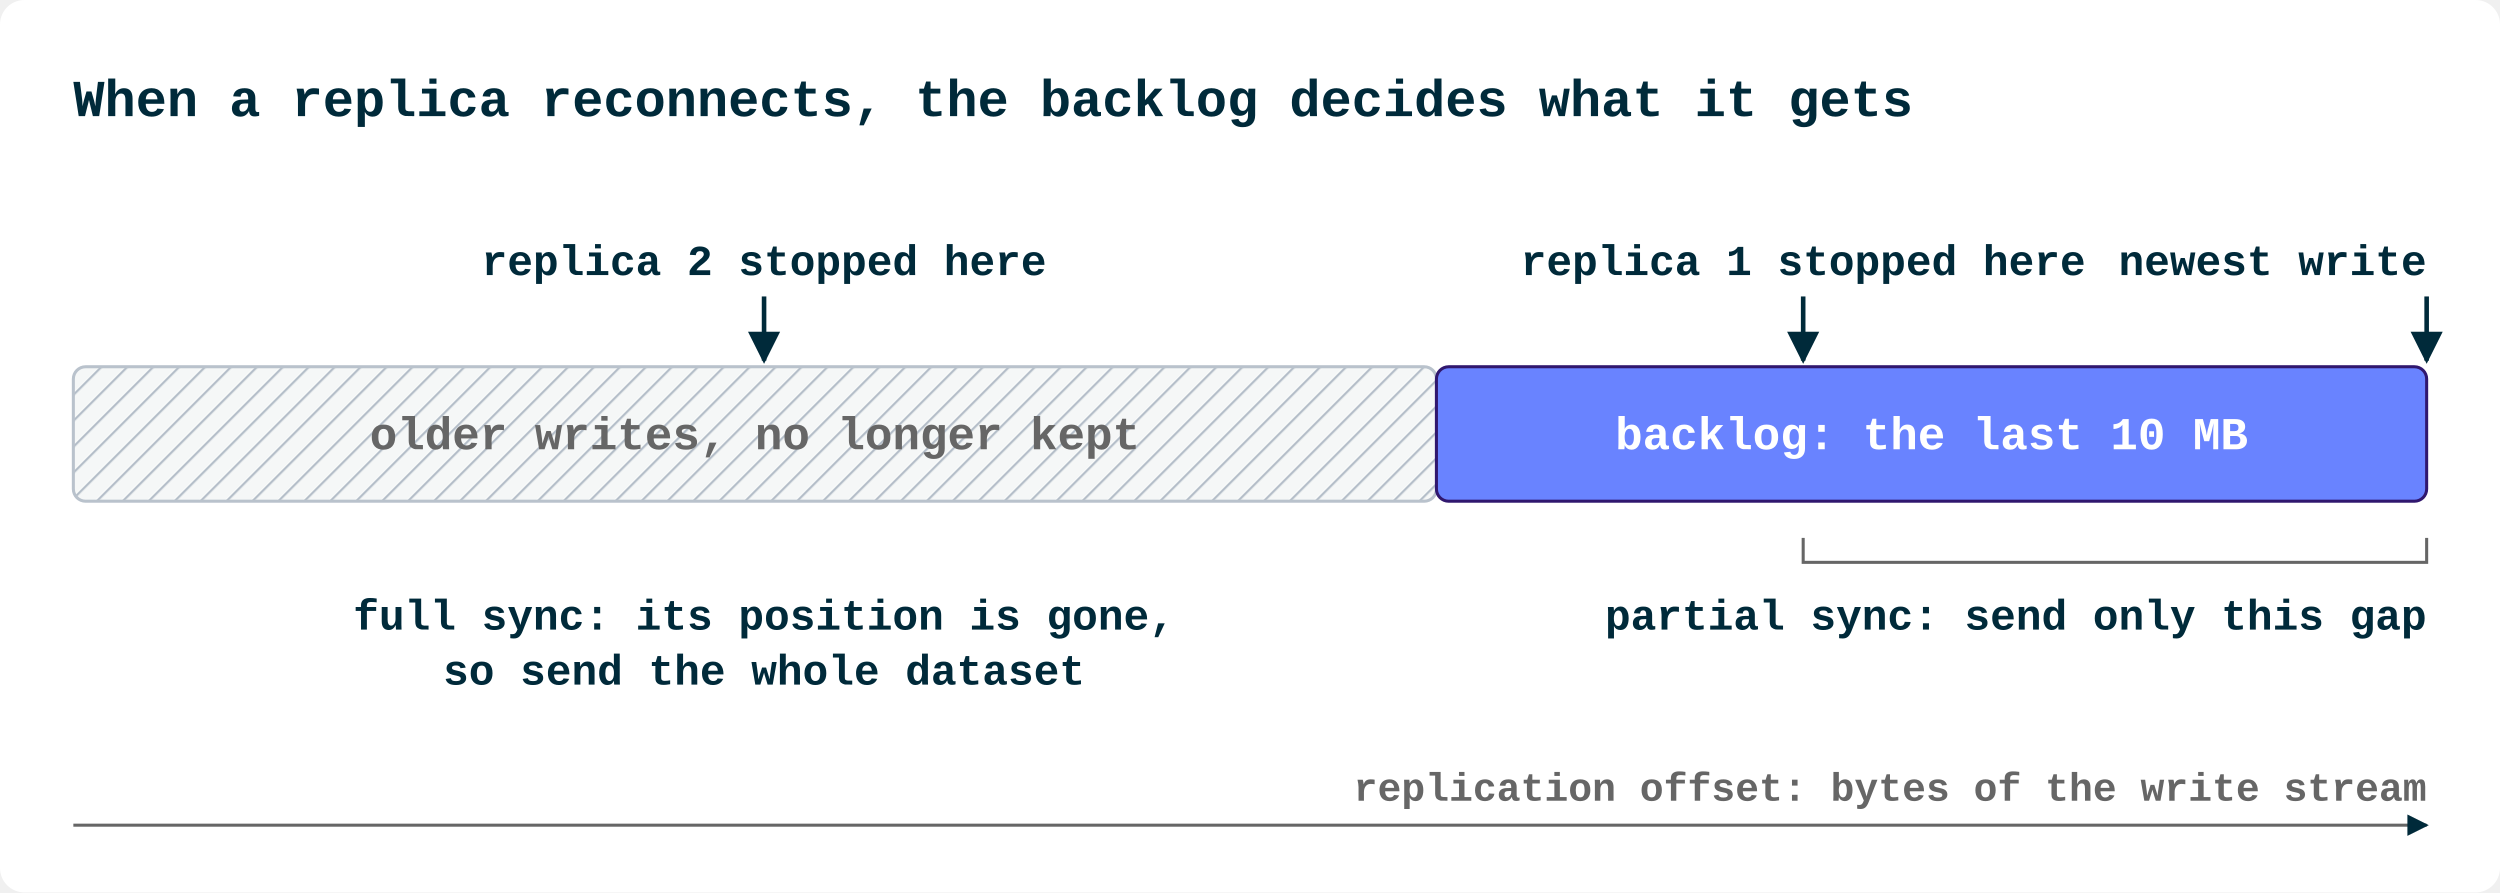
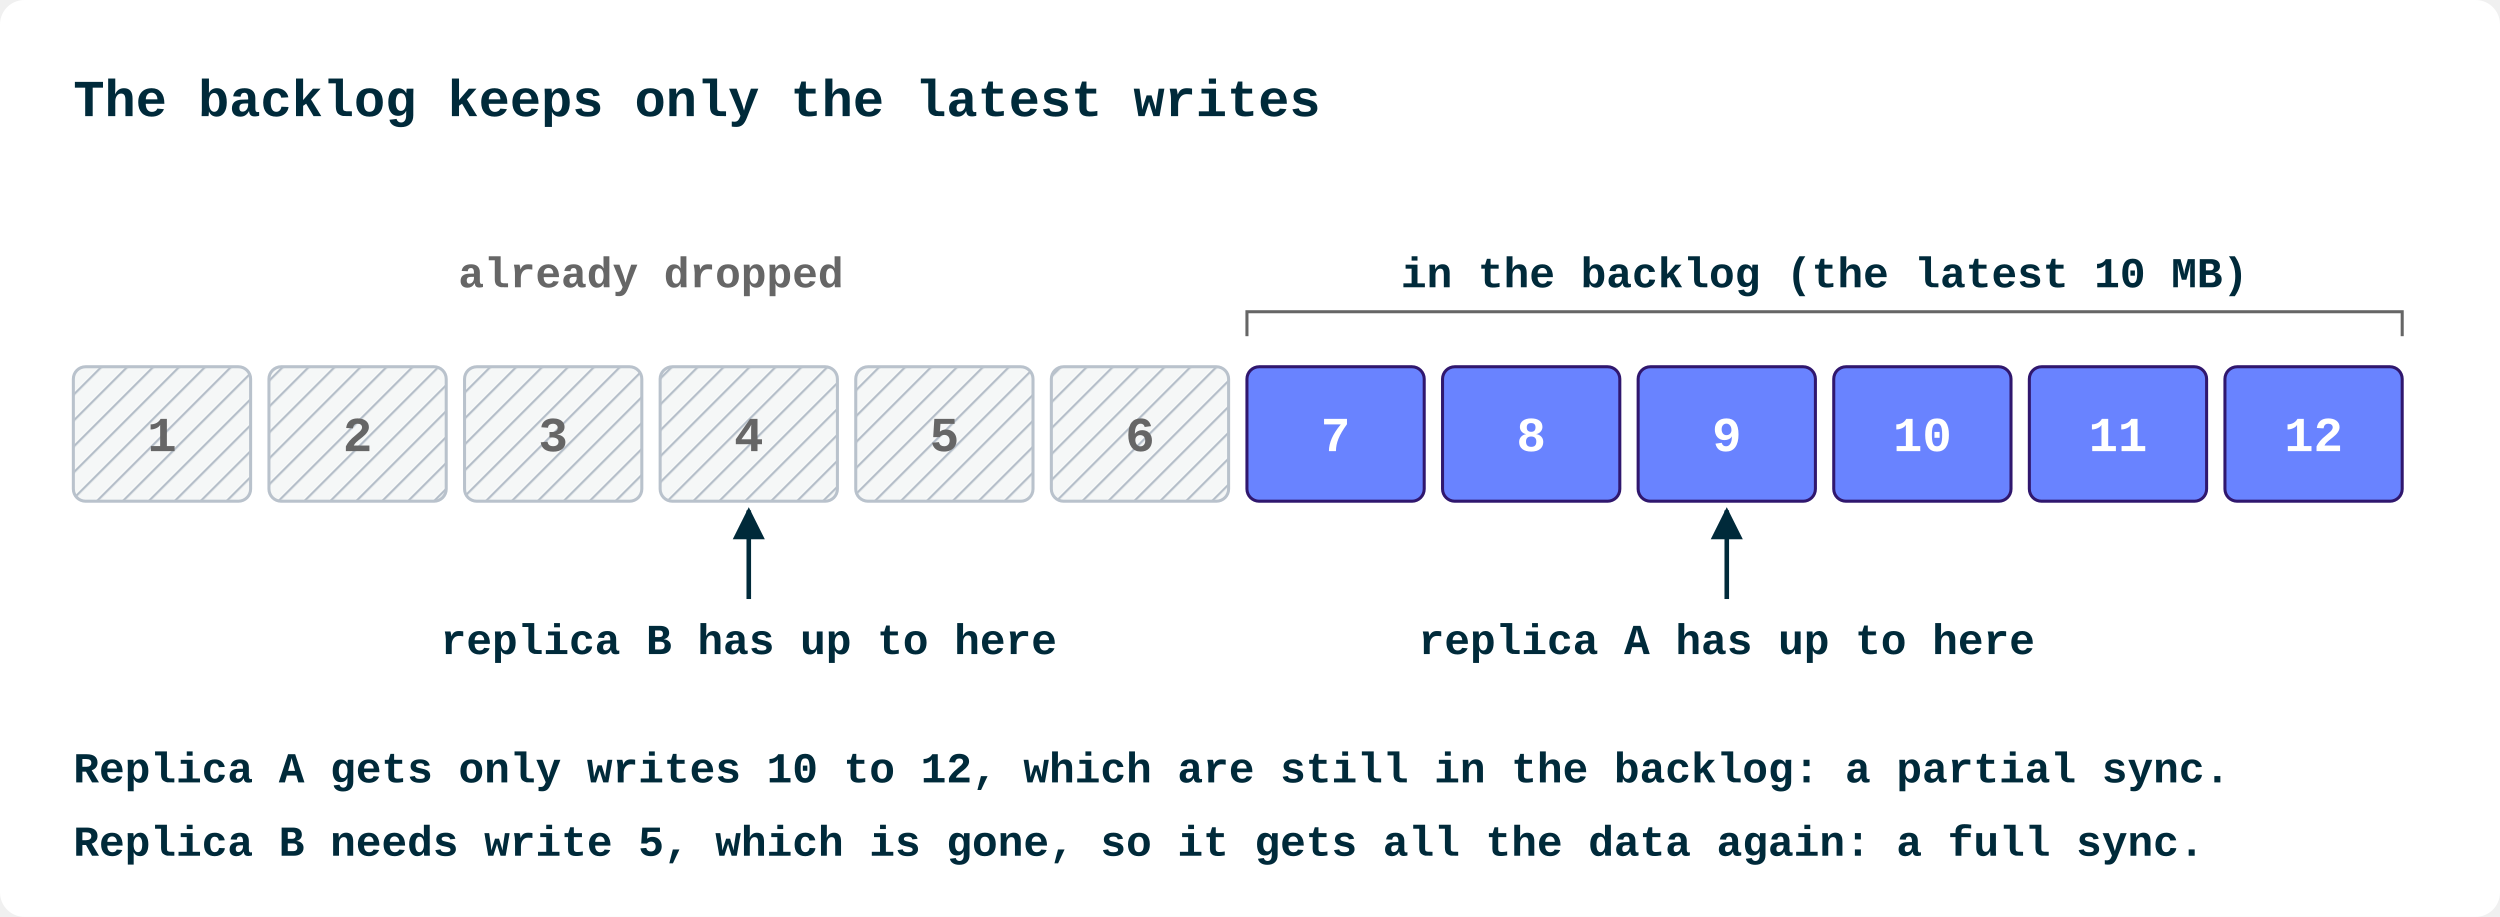
- <svg xmlns="http://www.w3.org/2000/svg" viewBox="0 0 818 292" width="818" height="292">
+ <svg xmlns="http://www.w3.org/2000/svg" viewBox="0 0 818 300" width="818" height="300">
  <style>
  .fd-background { fill: #ffffff; fill: var(--fd-background, #ffffff); }
  .fd-title { fill: #002a3a; fill: var(--fd-text, #002a3a); }
  .fd-field-box { fill: #6983ff; fill: var(--fd-field-fill, #6983ff); stroke: #30176e; stroke: var(--fd-field-border, #30176e); stroke-width: 1; }
  .fd-extra-box { fill: #6983ff; fill: var(--fd-field-fill, #6983ff); fill-opacity: 0.18; stroke: #30176e; stroke: var(--fd-field-border, #30176e); stroke-width: 1; }
  .fd-padding-box { fill: url(#fd-hatch); stroke: #b9c2cc; stroke: var(--fd-padding-stroke, #b9c2cc); stroke-width: 1; }
  .fd-field-label { fill: #ffffff; fill: var(--fd-field-text, #ffffff); }
  .fd-callout-label { fill: #002a3a; fill: var(--fd-text, #002a3a); }
  .fd-muted { fill: #666666; fill: var(--fd-muted, #666666); }
  .fd-leader-line { stroke: #666666; stroke: var(--fd-muted, #666666); stroke-width: 1; fill: none; }
  .fd-pointer-arrow { stroke: #002a3a; stroke: var(--fd-text, #002a3a); stroke-width: 1.5; fill: none; }
  .fd-pointer-head { fill: #002a3a; fill: var(--fd-text, #002a3a); }
  .fd-hatch-background { fill: #f5f7f7; fill: var(--fd-padding-fill, #f5f7f7); }
  .fd-hatch-lines { stroke: #b9c2cc; stroke: var(--fd-padding-stroke, #b9c2cc); stroke-width: 1.5; }
  text { font-family: 'Fira Mono', Consolas, Menlo, Monaco, 'Courier New', monospace; font-family: var(--fd-font, 'Fira Mono', Consolas, Menlo, Monaco, 'Courier New', monospace); }
</style>
  <rect class="fd-background" width="100%" height="100%" rx="8" />
  <defs>
    <pattern id="fd-hatch" width="6" height="6" patternTransform="rotate(45)" patternUnits="userSpaceOnUse">
      <rect class="fd-hatch-background" width="6" height="6" />
      <line class="fd-hatch-lines" x1="0" y1="0" x2="0" y2="6" />
    </pattern>
    <marker id="head" viewBox="0 0 10 10" refX="9" refY="5" markerWidth="7" markerHeight="7" orient="auto-start-reverse">
      <path class="fd-pointer-head" d="M0,0 L10,5 L0,10 z" />
    </marker>
  </defs>
-   <text class="fd-title" x="24.0" y="38.0" font-size="17" font-weight="700" text-anchor="start">When a replica reconnects, the backlog decides what it gets</text>
-   <rect class="fd-padding-box" x="24" y="120" width="446" height="44" rx="4" />
-   <rect class="fd-field-box" x="470" y="120" width="324" height="44" rx="4" />
-   <text class="fd-muted" x="247.0" y="147.0" font-size="15" font-weight="600" text-anchor="middle">older writes, no longer kept</text>
-   <text class="fd-field-label" x="632.0" y="147.0" font-size="15" font-weight="700" text-anchor="middle">backlog: the last 10 MB</text>
-   <text class="fd-callout-label" x="250.0" y="90.0" font-size="14" font-weight="600" text-anchor="middle">replica 2 stopped here</text>
-   <line class="fd-pointer-arrow" x1="250" y1="97" x2="250" y2="118" marker-end="url(#head)" />
-   <text class="fd-callout-label" x="590.0" y="90.0" font-size="14" font-weight="600" text-anchor="middle">replica 1 stopped here</text>
-   <line class="fd-pointer-arrow" x1="590" y1="97" x2="590" y2="118" marker-end="url(#head)" />
-   <text class="fd-callout-label" x="794.0" y="90.0" font-size="14" font-weight="600" text-anchor="end">newest write</text>
-   <line class="fd-pointer-arrow" x1="794" y1="97" x2="794" y2="118" marker-end="url(#head)" />
-   <path class="fd-leader-line" d="M 590 176 v 8 H 794 v -8" />
-   <text class="fd-callout-label" x="794.0" y="206.0" font-size="14" font-weight="600" text-anchor="end">partial sync: send only this gap</text>
-   <text class="fd-callout-label" x="250.0" y="206.0" font-size="14" font-weight="600" text-anchor="middle">full sync: its position is gone,</text>
-   <text class="fd-callout-label" x="250.0" y="224.0" font-size="14" font-weight="600" text-anchor="middle">so send the whole dataset</text>
-   <line class="fd-leader-line" x1="24" y1="270" x2="794" y2="270" marker-end="url(#head)" />
-   <text class="fd-muted" x="794.0" y="262.0" font-size="13" font-weight="600" text-anchor="end">replication offset: bytes of the write stream</text>
+   <text class="fd-title" x="24.0" y="38.0" font-size="17" font-weight="700" text-anchor="start">The backlog keeps only the latest writes</text>
+   <rect class="fd-padding-box" x="24" y="120" width="58" height="44" rx="4" />
+   <text class="fd-muted" x="53.0" y="147.6" font-size="16" font-weight="700" text-anchor="middle">1</text>
+   <rect class="fd-padding-box" x="88" y="120" width="58" height="44" rx="4" />
+   <text class="fd-muted" x="117.0" y="147.6" font-size="16" font-weight="700" text-anchor="middle">2</text>
+   <rect class="fd-padding-box" x="152" y="120" width="58" height="44" rx="4" />
+   <text class="fd-muted" x="181.0" y="147.6" font-size="16" font-weight="700" text-anchor="middle">3</text>
+   <rect class="fd-padding-box" x="216" y="120" width="58" height="44" rx="4" />
+   <text class="fd-muted" x="245.0" y="147.6" font-size="16" font-weight="700" text-anchor="middle">4</text>
+   <rect class="fd-padding-box" x="280" y="120" width="58" height="44" rx="4" />
+   <text class="fd-muted" x="309.0" y="147.6" font-size="16" font-weight="700" text-anchor="middle">5</text>
+   <rect class="fd-padding-box" x="344" y="120" width="58" height="44" rx="4" />
+   <text class="fd-muted" x="373.0" y="147.6" font-size="16" font-weight="700" text-anchor="middle">6</text>
+   <rect class="fd-field-box" x="408" y="120" width="58" height="44" rx="4" />
+   <text class="fd-field-label" x="437.0" y="147.6" font-size="16" font-weight="700" text-anchor="middle">7</text>
+   <rect class="fd-field-box" x="472" y="120" width="58" height="44" rx="4" />
+   <text class="fd-field-label" x="501.0" y="147.6" font-size="16" font-weight="700" text-anchor="middle">8</text>
+   <rect class="fd-field-box" x="536" y="120" width="58" height="44" rx="4" />
+   <text class="fd-field-label" x="565.0" y="147.6" font-size="16" font-weight="700" text-anchor="middle">9</text>
+   <rect class="fd-field-box" x="600" y="120" width="58" height="44" rx="4" />
+   <text class="fd-field-label" x="629.0" y="147.6" font-size="16" font-weight="700" text-anchor="middle">10</text>
+   <rect class="fd-field-box" x="664" y="120" width="58" height="44" rx="4" />
+   <text class="fd-field-label" x="693.0" y="147.6" font-size="16" font-weight="700" text-anchor="middle">11</text>
+   <rect class="fd-field-box" x="728" y="120" width="58" height="44" rx="4" />
+   <text class="fd-field-label" x="757.0" y="147.6" font-size="16" font-weight="700" text-anchor="middle">12</text>
+   <path class="fd-leader-line" d="M 408 110 v -8 H 786 v 8" />
+   <text class="fd-callout-label" x="597.0" y="94.0" font-size="14" font-weight="600" text-anchor="middle">in the backlog (the latest 10 MB)</text>
+   <text class="fd-muted" x="213.0" y="94.0" font-size="14" font-weight="600" text-anchor="middle">already dropped</text>
+   <line class="fd-pointer-arrow" x1="565.0" y1="196" x2="565.0" y2="167" marker-end="url(#head)" />
+   <text class="fd-callout-label" x="565.0" y="214.0" font-size="14" font-weight="600" text-anchor="middle">replica A has up to here</text>
+   <line class="fd-pointer-arrow" x1="245.0" y1="196" x2="245.0" y2="167" marker-end="url(#head)" />
+   <text class="fd-callout-label" x="245.0" y="214.0" font-size="14" font-weight="600" text-anchor="middle">replica B has up to here</text>
+   <text class="fd-callout-label" x="24.0" y="256.0" font-size="14" font-weight="600" text-anchor="start">Replica A gets only writes 10 to 12, which are still in the backlog: a partial sync.</text>
+   <text class="fd-callout-label" x="24.0" y="280.0" font-size="14" font-weight="600" text-anchor="start">Replica B needs write 5, which is gone, so it gets all the data again: a full sync.</text>
</svg>
